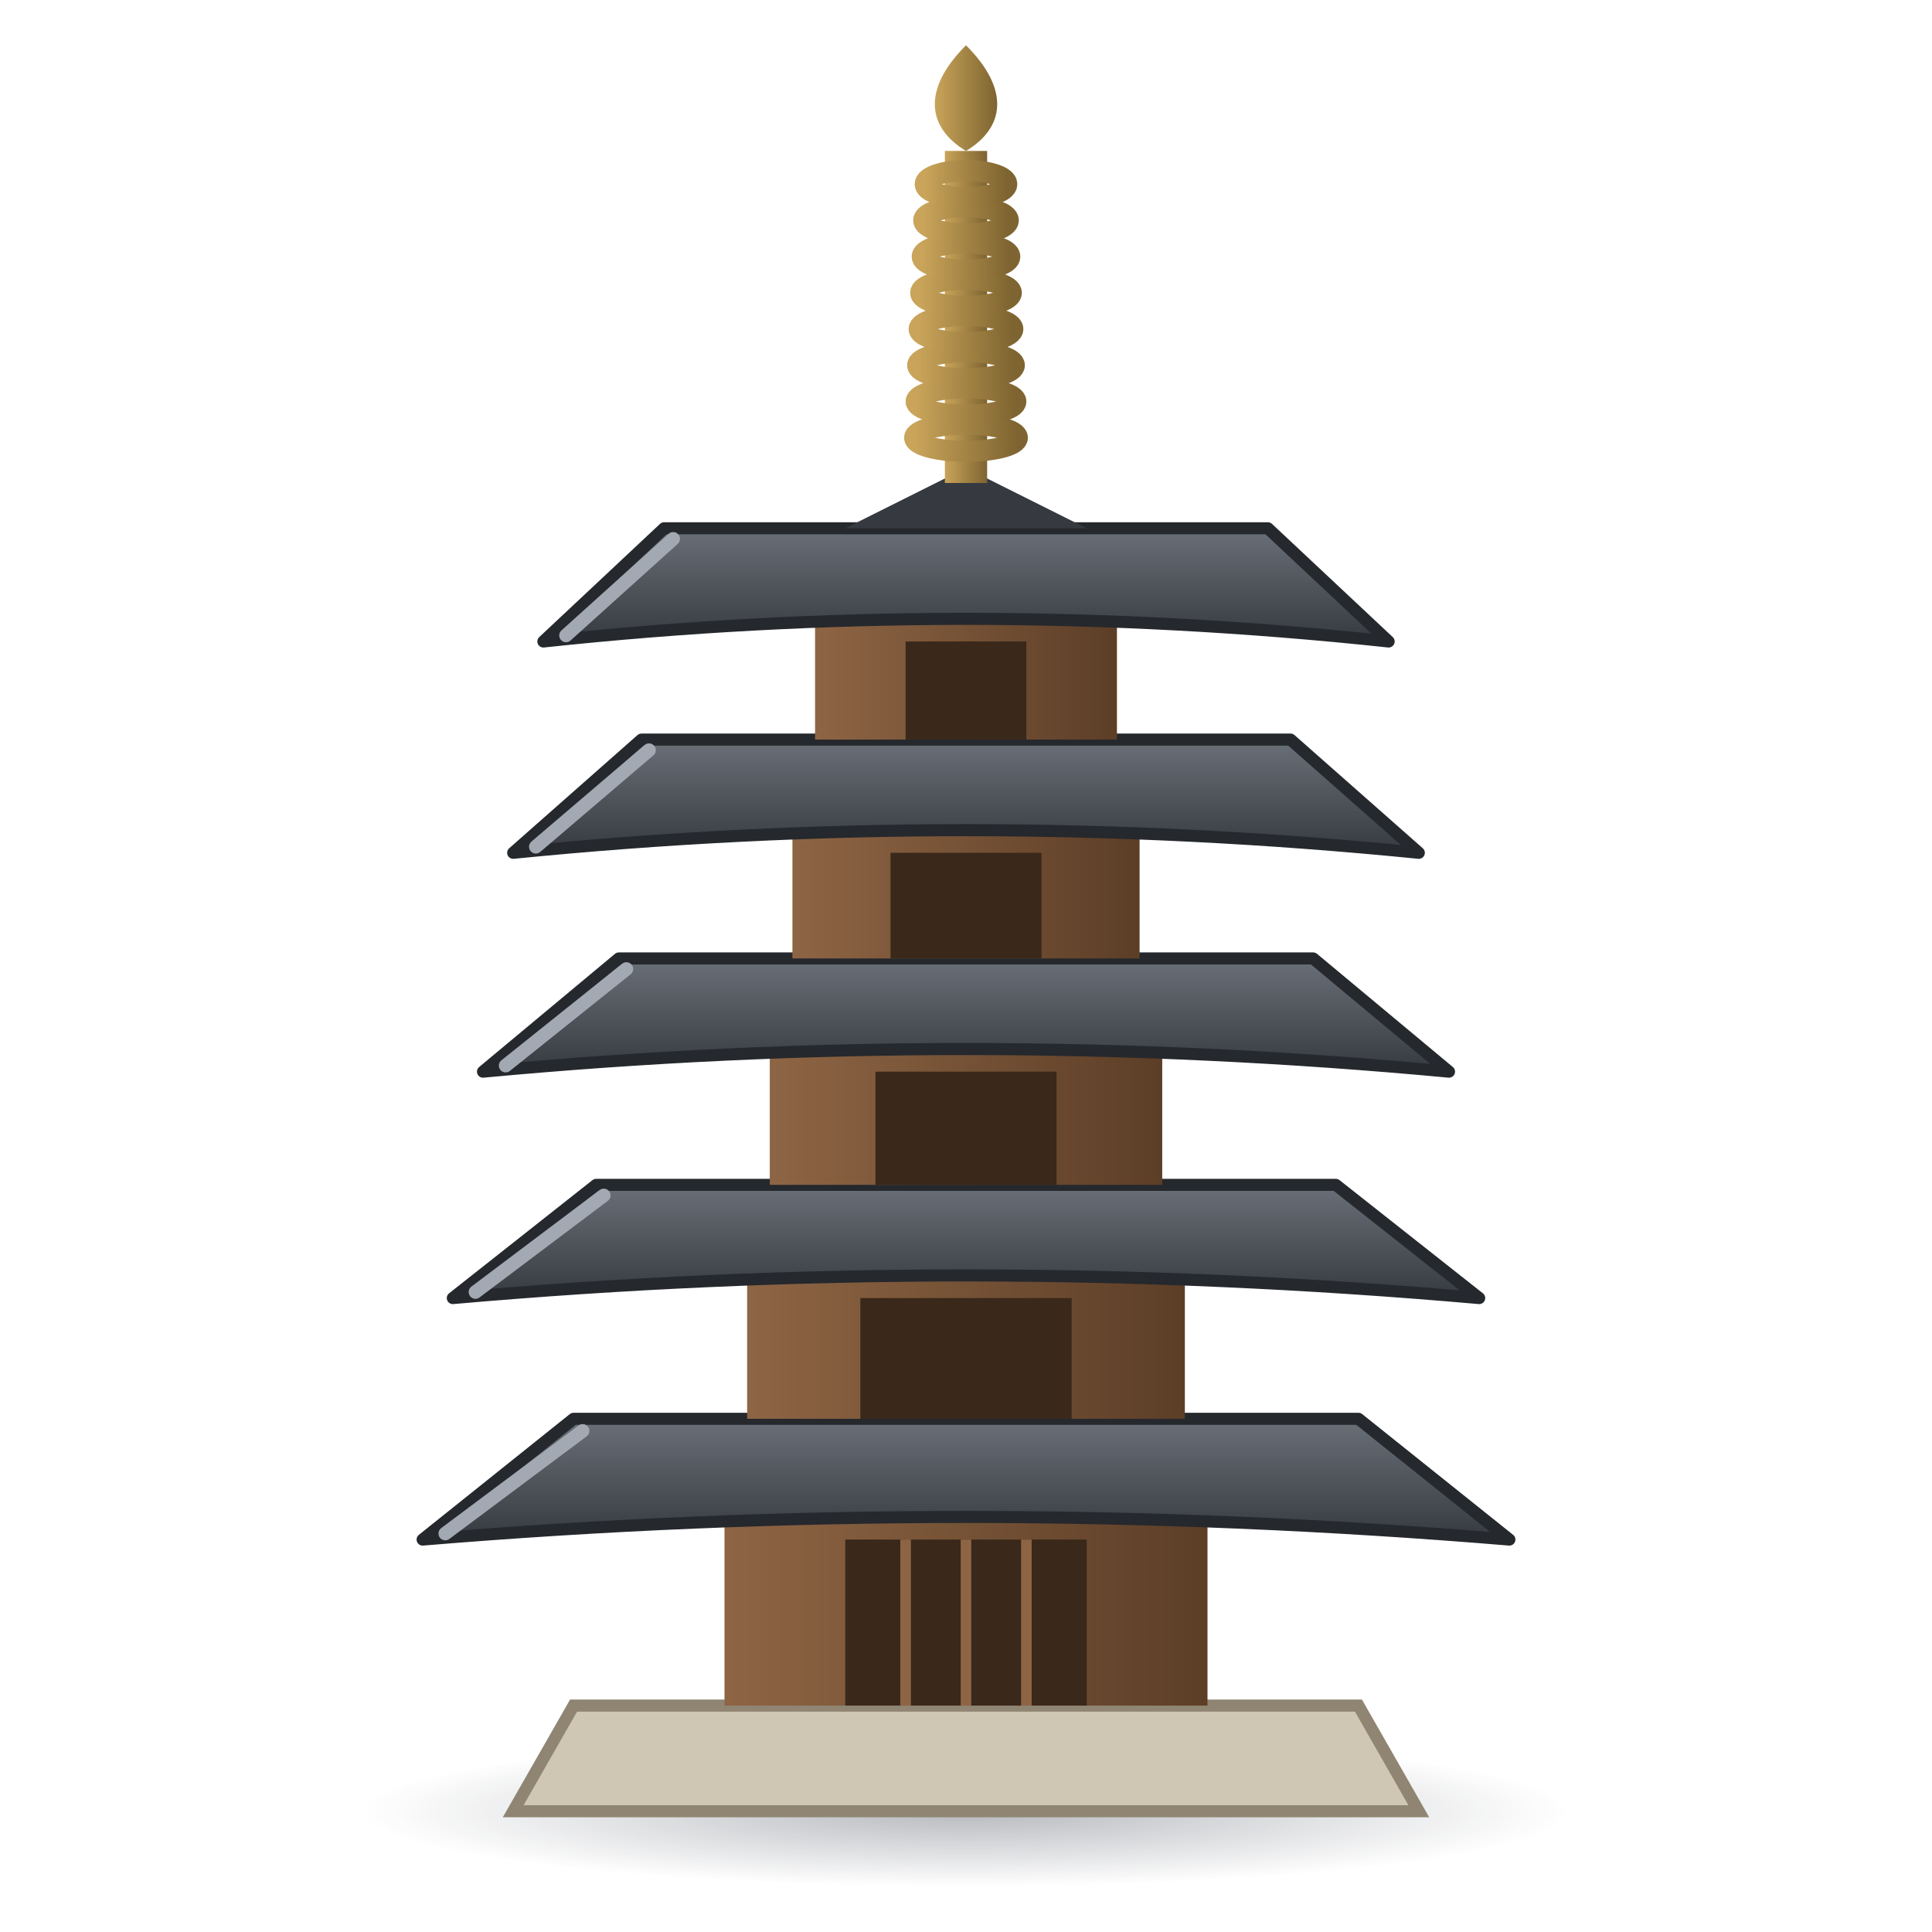
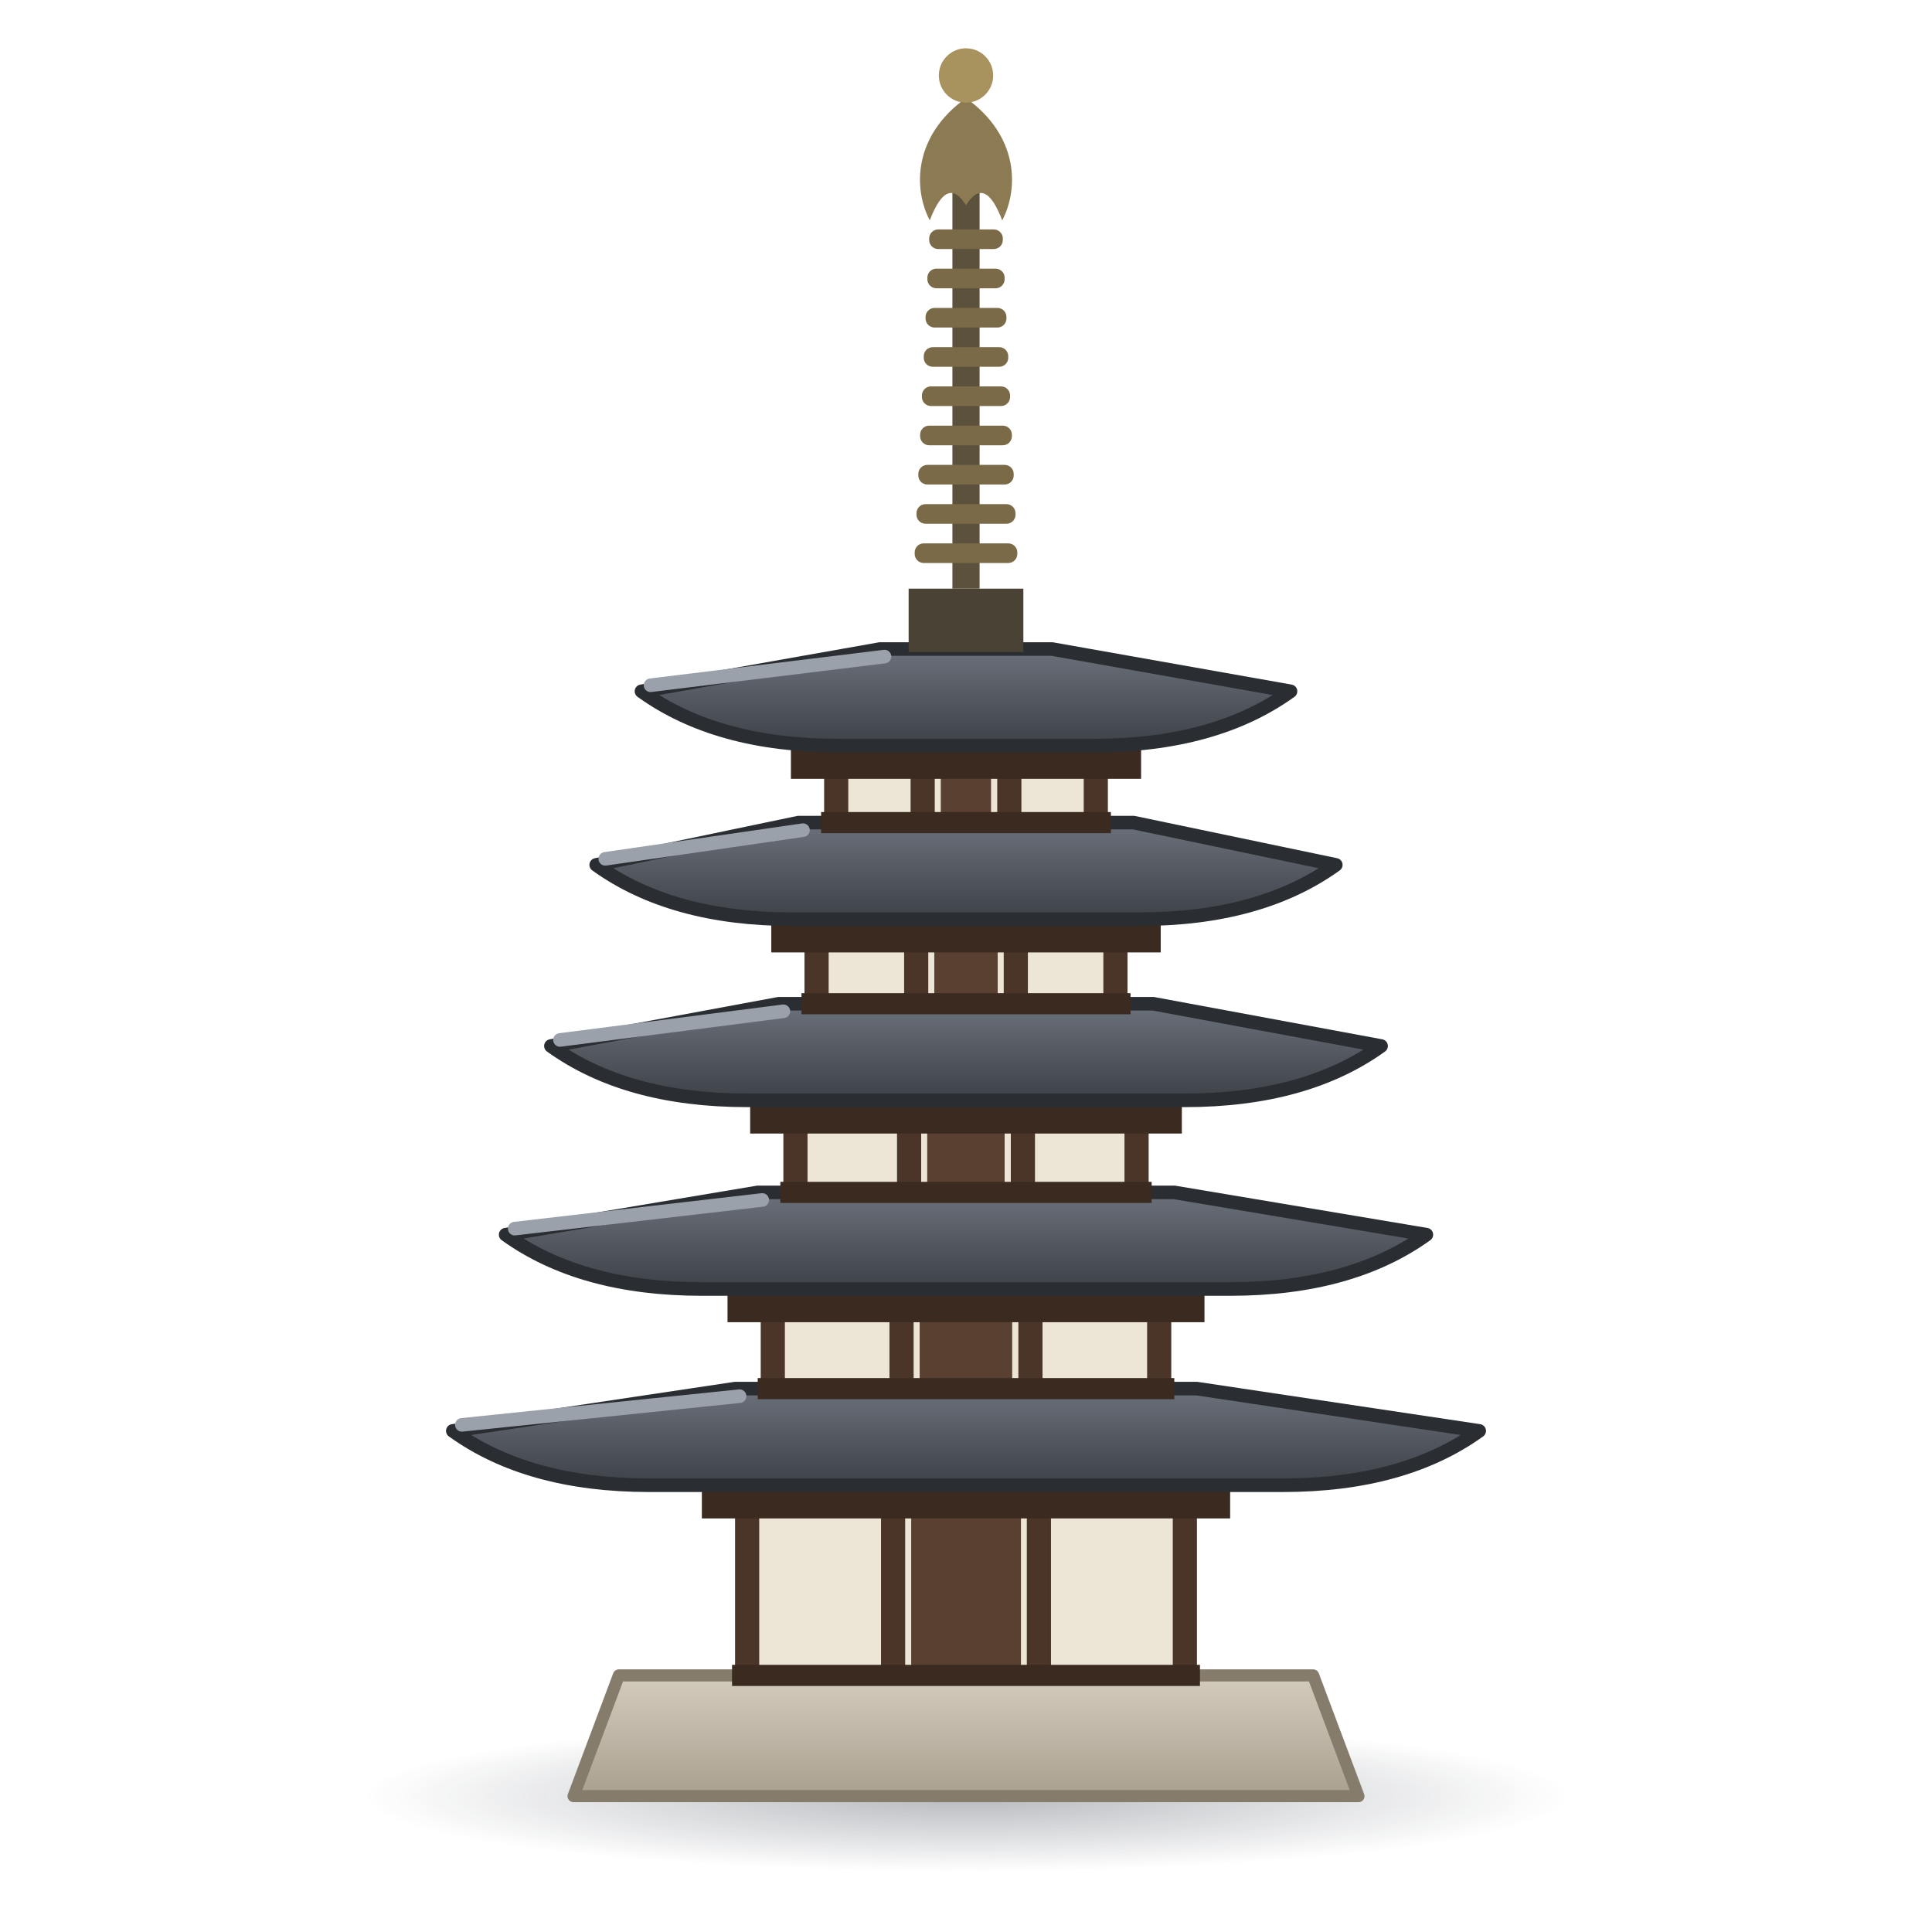
<svg xmlns="http://www.w3.org/2000/svg" viewBox="0 0 128 128">
  <defs>
    <radialGradient id="groundShadow">
      <stop offset="0" stop-color="#1D2433" stop-opacity=".32" />
      <stop offset="1" stop-color="#1D2433" stop-opacity="0" />
    </radialGradient>
    <linearGradient id="roof" x1="0" x2="0" y1="0" y2="1">
-       <stop offset="0" stop-color="#6A7078" />
-       <stop offset="1" stop-color="#363A40" />
+       <stop offset="0" stop-color="#6B717A" />
+       <stop offset="1" stop-color="#3D4148" />
    </linearGradient>
-     <linearGradient id="wood" x1="0" x2="1" y1="0" y2="0">
-       <stop offset="0" stop-color="#8E6544" />
-       <stop offset="1" stop-color="#5C3E27" />
-     </linearGradient>
-     <linearGradient id="bronze" x1="0" x2="1" y1="0" y2="0">
-       <stop offset="0" stop-color="#C9A45A" />
-       <stop offset="1" stop-color="#7E6430" />
+     <linearGradient id="stone" x1="0" x2="0" y1="0" y2="1">
+       <stop offset="0" stop-color="#D3CBBB" />
+       <stop offset="1" stop-color="#A9A090" />
    </linearGradient>
  </defs>
-   <ellipse cx="64" cy="120" rx="40" ry="5" fill="url(#groundShadow)" />
-   <path d="M34 120H94L90 113H38Z" fill="#CFC6B4" stroke="#8F8572" stroke-width=".8" />
-   <rect x="48" y="100" width="32" height="13" fill="url(#wood)" />
-   <path d="M56 113V102H72V113Z" fill="#3A281A" />
-   <path d="M60 102V113M64 102V113M68 102V113" stroke="#8E6544" stroke-width=".7" />
-   <path d="M28 102 38 94H90L100 102Q64 99 28 102Z" fill="url(#roof)" stroke="#25282D" stroke-width=".8" stroke-linejoin="round" />
-   <path d="M29.5 101.6 38.6 94.8" stroke="#A3A9B3" stroke-width=".9" stroke-linecap="round" />
-   <rect x="49.5" y="84" width="29" height="10" fill="url(#wood)" />
-   <path d="M57 94V86H71V94" fill="#3A281A" />
-   <path d="M30 86 39.5 78.5H88.5L98 86Q64 83 30 86Z" fill="url(#roof)" stroke="#25282D" stroke-width=".8" stroke-linejoin="round" />
-   <path d="M31.5 85.6 40 79.2" stroke="#A3A9B3" stroke-width=".9" stroke-linecap="round" />
-   <rect x="51" y="69" width="26" height="9.5" fill="url(#wood)" />
-   <path d="M58 78.5V71H70V78.5" fill="#3A281A" />
-   <path d="M32 71 41 63.5H87L96 71Q64 68 32 71Z" fill="url(#roof)" stroke="#25282D" stroke-width=".8" stroke-linejoin="round" />
-   <path d="M33.5 70.6 41.5 64.2" stroke="#A3A9B3" stroke-width=".9" stroke-linecap="round" />
-   <rect x="52.5" y="54.5" width="23" height="9" fill="url(#wood)" />
-   <path d="M59 63.5V56.5H69V63.5" fill="#3A281A" />
-   <path d="M34 56.5 42.5 49H85.5L94 56.5Q64 53.5 34 56.5Z" fill="url(#roof)" stroke="#25282D" stroke-width=".8" stroke-linejoin="round" />
-   <path d="M35.5 56.1 43 49.7" stroke="#A3A9B3" stroke-width=".9" stroke-linecap="round" />
-   <rect x="54" y="40.5" width="20" height="8.5" fill="url(#wood)" />
-   <path d="M60 49V42.5H68V49" fill="#3A281A" />
-   <path d="M36 42.5 44 35H84L92 42.5Q64 39.5 36 42.5Z" fill="url(#roof)" stroke="#25282D" stroke-width=".8" stroke-linejoin="round" />
-   <path d="M37.5 42.1 44.6 35.7" stroke="#A3A9B3" stroke-width=".9" stroke-linecap="round" />
-   <path d="M56 35 64 31 72 35Z" fill="#363A40" />
-   <rect x="62.6" y="10" width="2.8" height="22" fill="url(#bronze)" />
-   <g fill="none" stroke="url(#bronze)" stroke-width="1.4">
-     <ellipse cx="64" cy="29" rx="3.4" ry=".9" />
-     <ellipse cx="64" cy="26.6" rx="3.3" ry=".9" />
-     <ellipse cx="64" cy="24.2" rx="3.2" ry=".9" />
-     <ellipse cx="64" cy="21.8" rx="3.1" ry=".9" />
-     <ellipse cx="64" cy="19.4" rx="3" ry=".9" />
-     <ellipse cx="64" cy="17" rx="2.9" ry=".9" />
-     <ellipse cx="64" cy="14.6" rx="2.8" ry=".9" />
-     <ellipse cx="64" cy="12.2" rx="2.7" ry=".9" />
+   <ellipse cx="64" cy="119" rx="40" ry="5" fill="url(#groundShadow)" />
+   <path d="M38 119H90L87 111H41Z" fill="url(#stone)" stroke="#857C6C" stroke-width=".8" stroke-linejoin="round" />
+   <rect x="49.5" y="98" width="29" height="13" fill="#EDE5D6" />
+   <path d="M49.5 98V111M59.17 98V111M68.83 98V111M78.5 98V111" stroke="#4A3528" stroke-width="1.6" />
+   <rect x="60.37" y="100.2" width="7.27" height="10.8" fill="#5A4030" />
+   <path d="M48.5 111H79.5" stroke="#3A2A20" stroke-width="1.4" />
+   <rect x="46.5" y="98" width="35" height="2.6" fill="#3A2A20" />
+   <path d="M30 94.8Q35 98.4 43 98.4H85Q93 98.4 98 94.8L79.3 92H48.7Z" fill="url(#roof)" stroke="#2A2D31" stroke-width=".9" stroke-linejoin="round" />
+   <path d="M30.6 94.4L49 92.5" stroke="#9AA1AB" stroke-width=".9" stroke-linecap="round" />
+   <rect x="51.2" y="85" width="25.6" height="7" fill="#EDE5D6" />
+   <path d="M51.2 85V92M59.73 85V92M68.27 85V92M76.8 85V92" stroke="#4A3528" stroke-width="1.6" />
+   <rect x="60.93" y="87.2" width="6.13" height="4.8" fill="#5A4030" />
+   <path d="M50.2 92H77.8" stroke="#3A2A20" stroke-width="1.4" />
+   <rect x="48.2" y="85" width="31.6" height="2.6" fill="#3A2A20" />
+   <path d="M33.5 81.8Q38.5 85.4 46.5 85.4H81.5Q89.5 85.4 94.5 81.8L77.8 79H50.2Z" fill="url(#roof)" stroke="#2A2D31" stroke-width=".9" stroke-linejoin="round" />
+   <path d="M34.1 81.4L50.5 79.5" stroke="#9AA1AB" stroke-width=".9" stroke-linecap="round" />
+   <rect x="52.7" y="72.5" width="22.6" height="6.5" fill="#EDE5D6" />
+   <path d="M52.7 72.5V79M60.23 72.5V79M67.77 72.5V79M75.3 72.5V79" stroke="#4A3528" stroke-width="1.6" />
+   <rect x="61.43" y="74.7" width="5.13" height="4.3" fill="#5A4030" />
+   <path d="M51.7 79H76.3" stroke="#3A2A20" stroke-width="1.4" />
+   <rect x="49.7" y="72.5" width="28.6" height="2.6" fill="#3A2A20" />
+   <path d="M36.5 69.3Q41.5 72.9 49.5 72.9H78.5Q86.5 72.9 91.5 69.3L76.4 66.5H51.6Z" fill="url(#roof)" stroke="#2A2D31" stroke-width=".9" stroke-linejoin="round" />
+   <path d="M37.1 68.9L51.9 67" stroke="#9AA1AB" stroke-width=".9" stroke-linecap="round" />
+   <rect x="54.1" y="60.5" width="19.8" height="6" fill="#EDE5D6" />
+   <path d="M54.1 60.5V66.5M60.7 60.5V66.5M67.3 60.5V66.5M73.9 60.5V66.5" stroke="#4A3528" stroke-width="1.6" />
+   <rect x="61.9" y="62.7" width="4.2" height="3.8" fill="#5A4030" />
+   <path d="M53.1 66.5H74.9" stroke="#3A2A20" stroke-width="1.4" />
+   <rect x="51.1" y="60.5" width="25.8" height="2.6" fill="#3A2A20" />
+   <path d="M39.5 57.3Q44.5 60.9 52.5 60.9H75.5Q83.5 60.9 88.5 57.3L75.1 54.5H52.9Z" fill="url(#roof)" stroke="#2A2D31" stroke-width=".9" stroke-linejoin="round" />
+   <path d="M40.1 56.9L53.2 55" stroke="#9AA1AB" stroke-width=".9" stroke-linecap="round" />
+   <rect x="55.4" y="49" width="17.2" height="5.5" fill="#EDE5D6" />
+   <path d="M55.4 49V54.5M61.13 49V54.5M66.87 49V54.5M72.6 49V54.5" stroke="#4A3528" stroke-width="1.6" />
+   <rect x="62.33" y="51.2" width="3.33" height="3.3" fill="#5A4030" />
+   <path d="M54.4 54.5H73.6" stroke="#3A2A20" stroke-width="1.4" />
+   <rect x="52.4" y="49" width="23.2" height="2.6" fill="#3A2A20" />
+   <path d="M42.5 45.8Q47.5 49.4 55.5 49.4H72.5Q80.5 49.4 85.5 45.8L69.7 43H58.3Z" fill="url(#roof)" stroke="#2A2D31" stroke-width=".9" stroke-linejoin="round" />
+   <path d="M43.1 45.4L58.6 43.5" stroke="#9AA1AB" stroke-width=".9" stroke-linecap="round" />
+   <rect x="60.2" y="39" width="7.6" height="4.2" fill="#4A4234" />
+   <path d="M63.1 39V8H64.9V39Z" fill="#5C513C" />
+   <g fill="#7A6A48">
+     <rect x="60.6" y="36" width="6.8" height="1.3" rx=".6" />
+     <rect x="60.72" y="33.4" width="6.56" height="1.3" rx=".6" />
+     <rect x="60.84" y="30.8" width="6.32" height="1.3" rx=".6" />
+     <rect x="60.96" y="28.2" width="6.08" height="1.3" rx=".6" />
+     <rect x="61.08" y="25.6" width="5.84" height="1.3" rx=".6" />
+     <rect x="61.2" y="23" width="5.6" height="1.3" rx=".6" />
+     <rect x="61.32" y="20.4" width="5.36" height="1.3" rx=".6" />
+     <rect x="61.44" y="17.8" width="5.12" height="1.3" rx=".6" />
+     <rect x="61.56" y="15.2" width="4.88" height="1.3" rx=".6" />
  </g>
-   <path d="M64 3C61 6 61.5 8.5 64 10 66.5 8.5 67 6 64 3Z" fill="url(#bronze)" />
+   <path d="M64 6.5C60.5 9 60.5 12.5 61.6 14.6 62.4 12.5 63.2 12.3 64 13.6 64.8 12.3 65.6 12.5 66.4 14.6 67.5 12.5 67.5 9 64 6.5Z" fill="#8C7A52" />
+   <circle cx="64" cy="5" r="1.8" fill="#A8925E" />
</svg>
